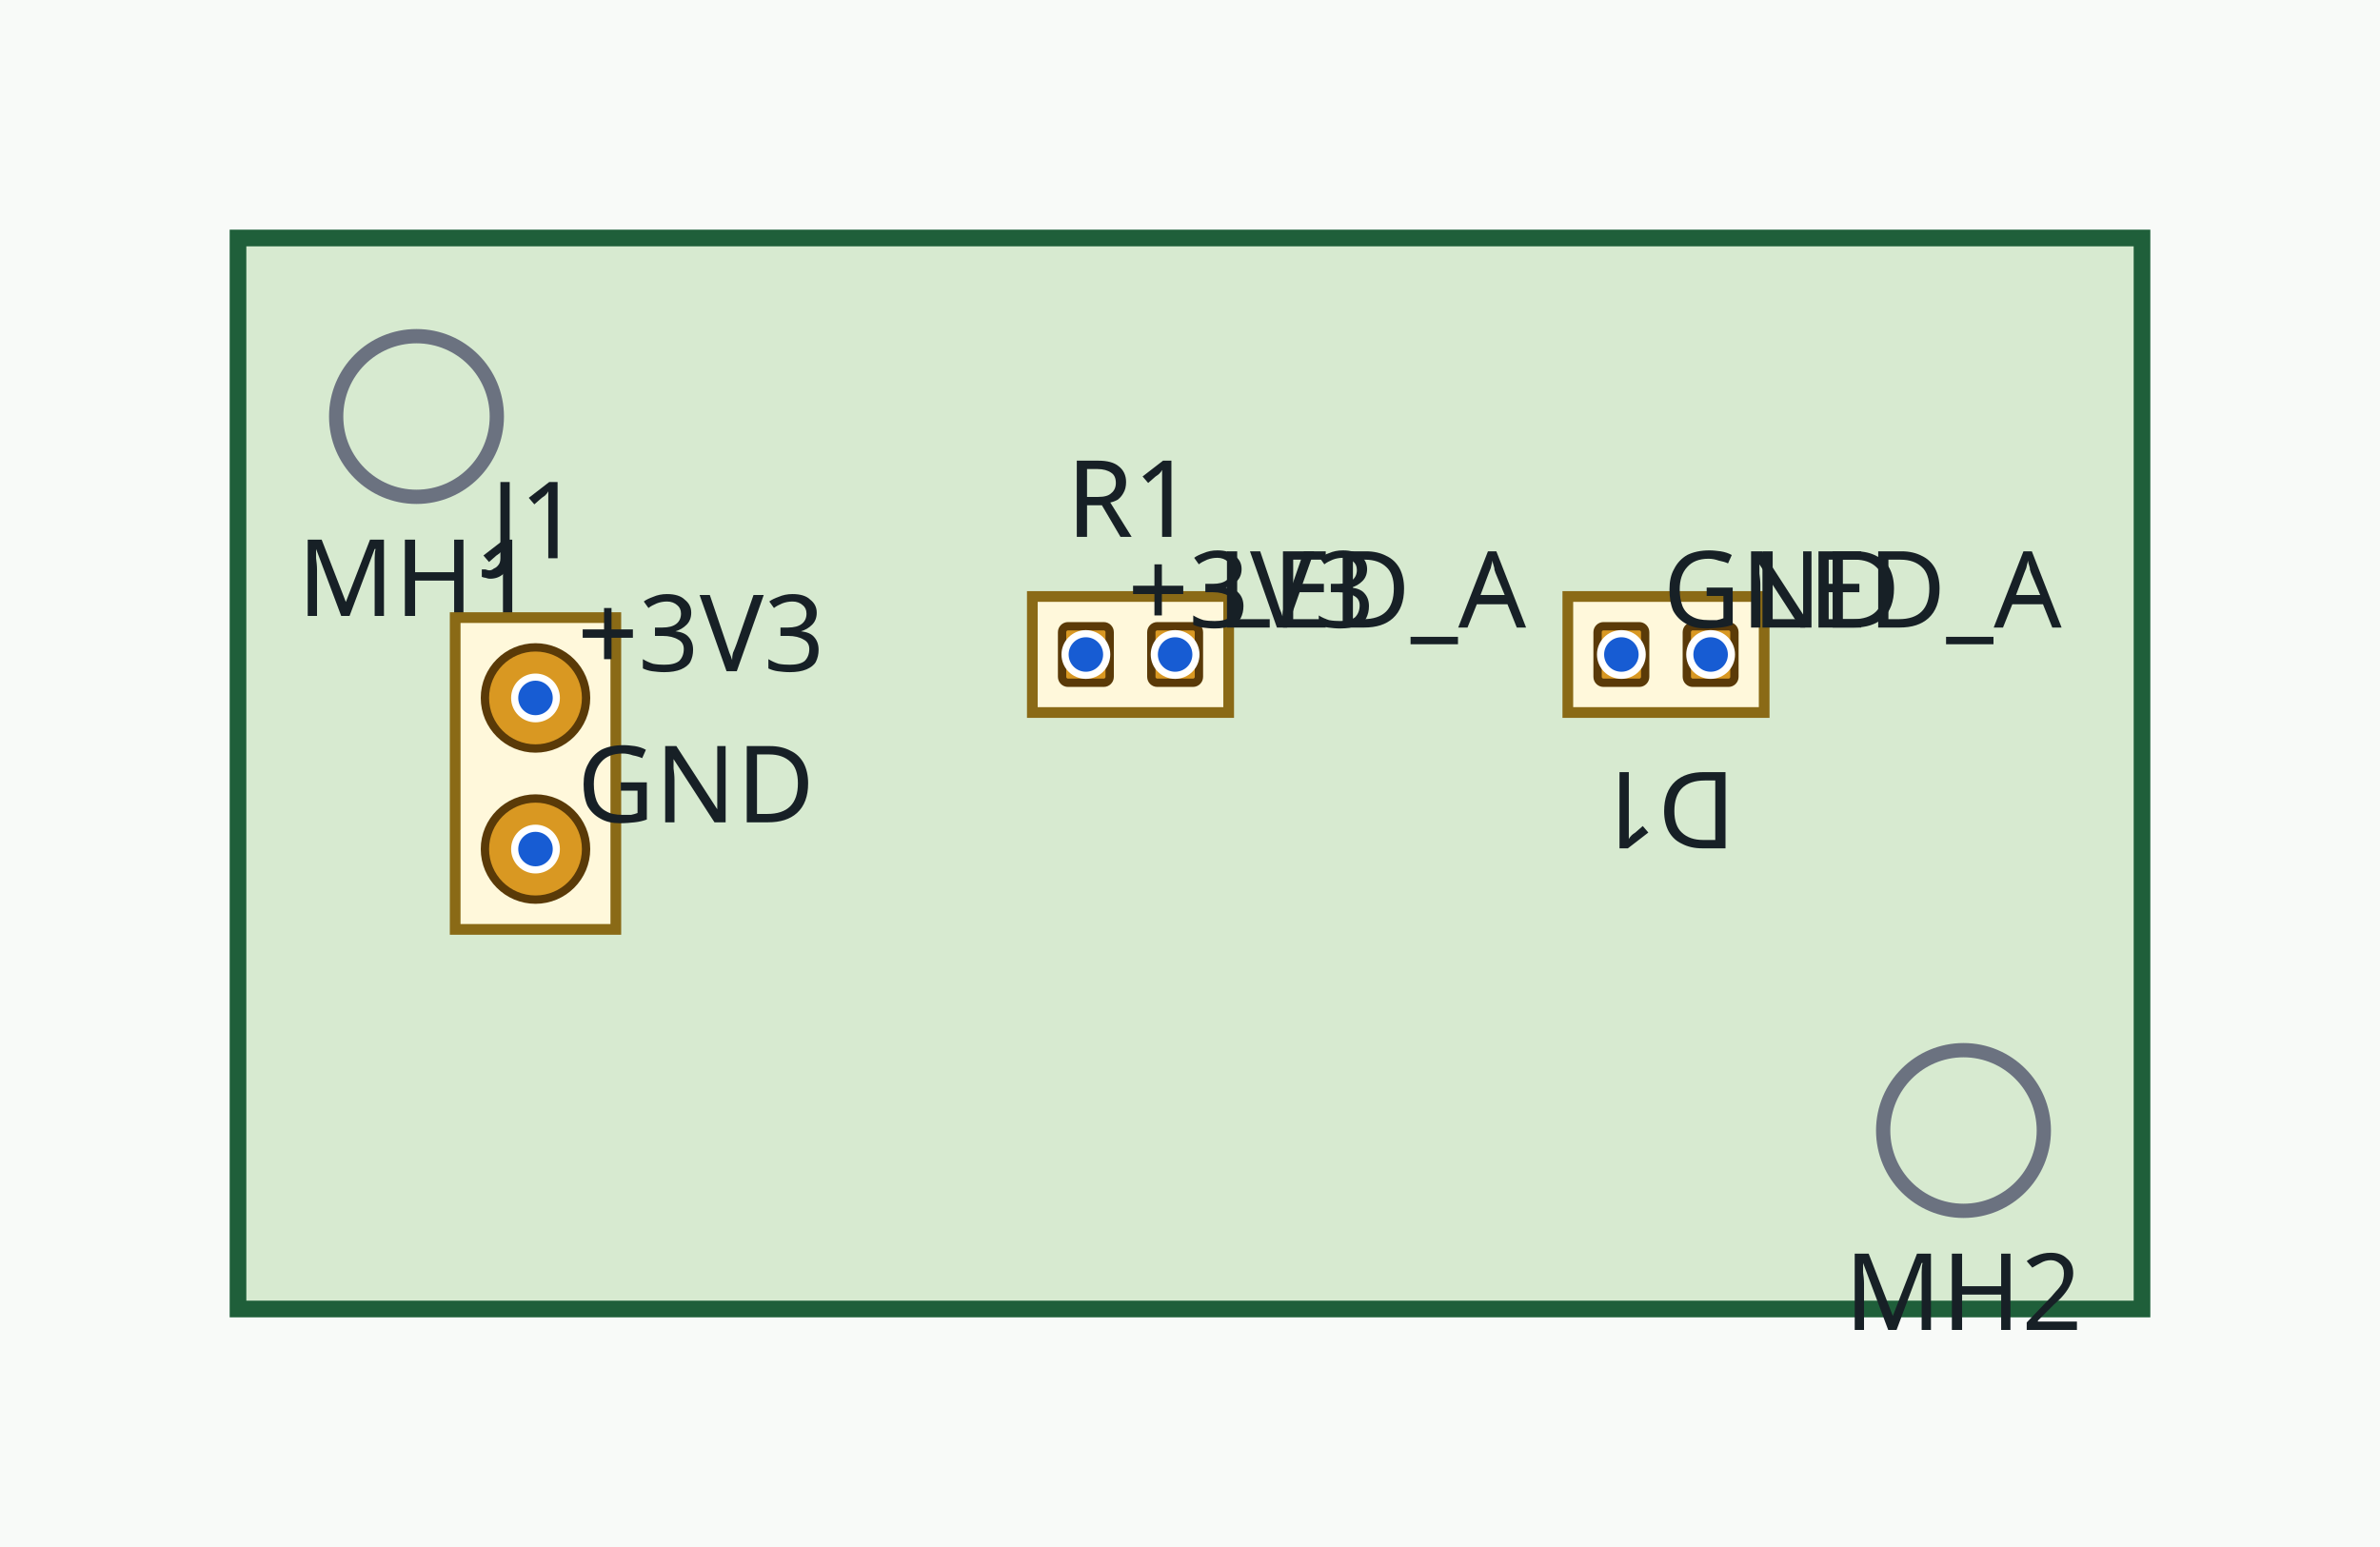
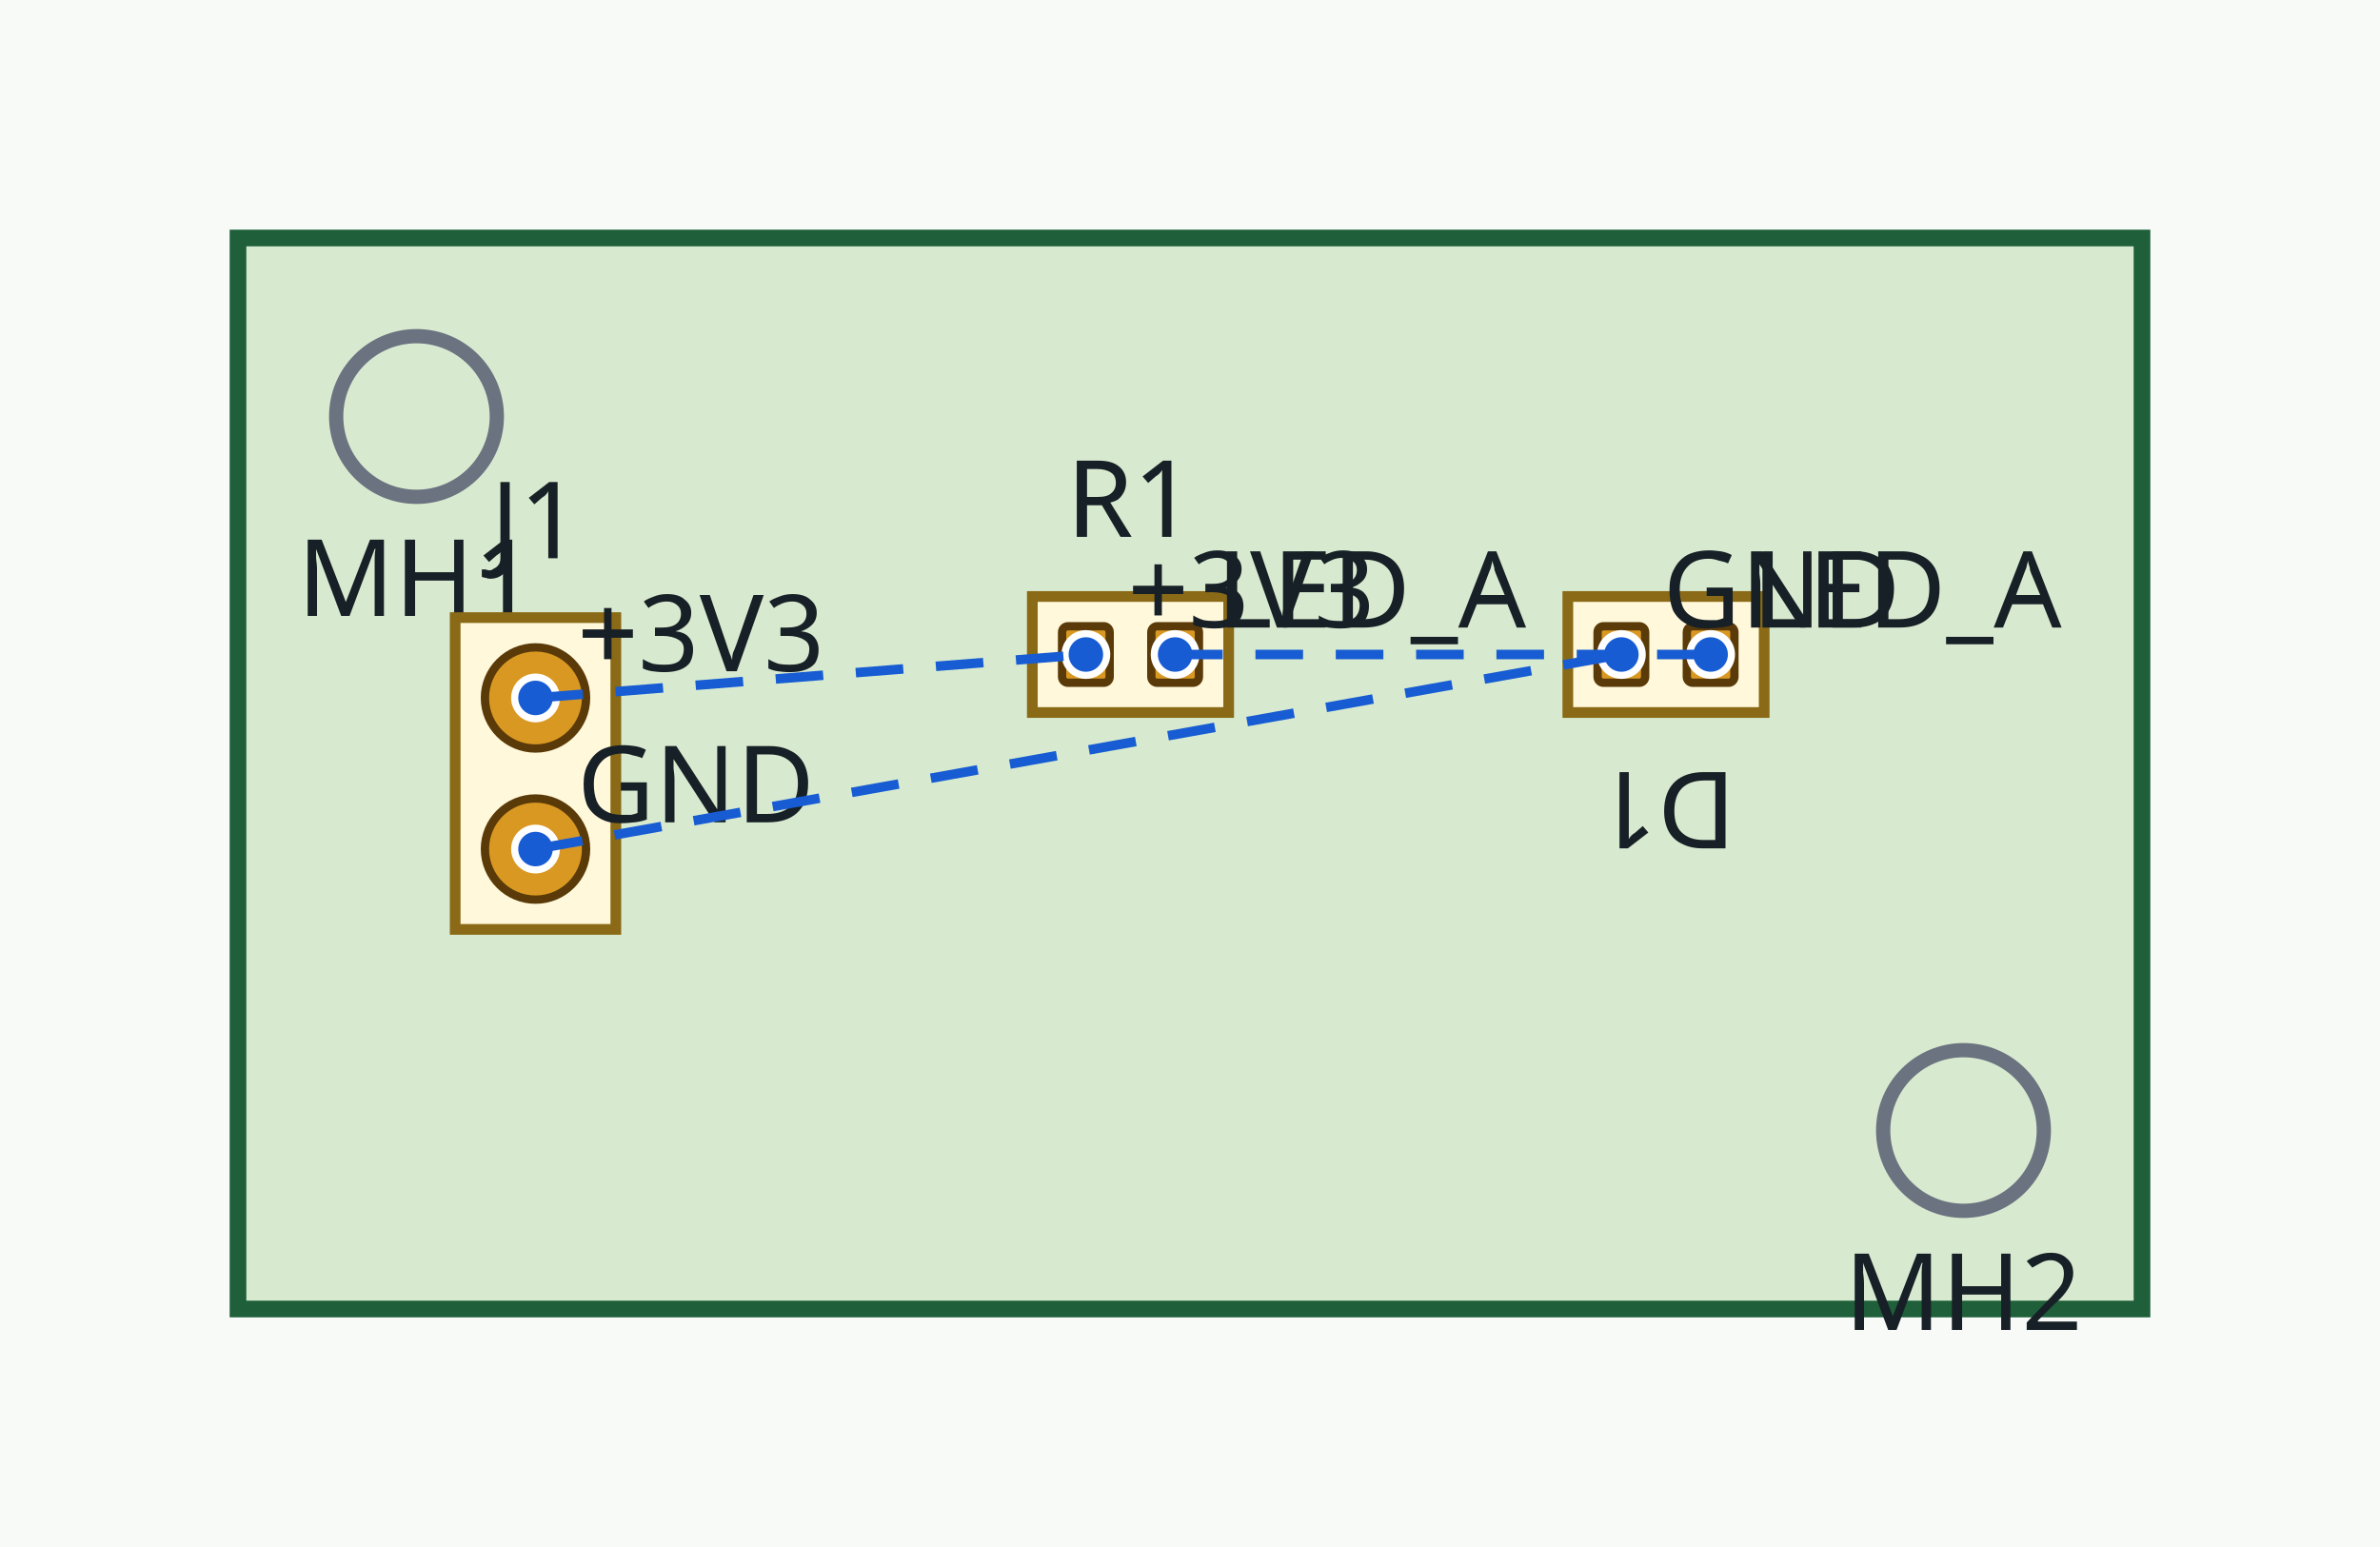
<svg xmlns="http://www.w3.org/2000/svg" class="pcb-placement-preview" viewBox="0 0 40 26" width="40mm" height="26mm" data-board="board:0" data-board-name="First Board LED" data-units="mm">
  <style>
    .board-background{fill:#f8faf8}
    .board-outline{fill:#d7ead0;stroke:#1f5f3a;stroke-width:0.28}
    .board-feature{fill:none;stroke:#6b7280;stroke-width:0.24}
    .board-feature-label,.reference-designator,.pad-net-label,.diagnostic-label{font:1.8px sans-serif;fill:#172026}
    .footprint-body{fill:#fff8db;stroke:#8a6a16;stroke-width:0.18}
    .footprint-pad{fill:#d99822;stroke:#5a3a08;stroke-width:0.14}
    .pad-overlay{fill:#175cd3;stroke:#ffffff;stroke-width:0.12}
    .ratsnest{fill:none;stroke:#175cd3;stroke-width:0.16;stroke-dasharray:0.8 0.55}
    .diagnostic-marker{fill:none;stroke:#b42318;stroke-width:0.28;stroke-dasharray:0.9 0.55}
    .diagnostic-label{fill:#b42318}
  </style>
  <rect class="board-background" x="0" y="0" width="40" height="26" />
  <g class="board-content" transform="translate(4 4)">
    <polygon class="board-outline" data-board="board:0" points="0,0 32,0 32,18 0,18" />
    <g class="layer layer-board-features">
      <circle class="board-feature mounting-hole" data-board-feature="board_feature:0" cx="3" cy="3" r="1.35" />
      <text class="board-feature-label" data-board-feature="board_feature:0" x="3" y="6.35" text-anchor="middle">MH1</text>
      <circle class="board-feature mounting-hole" data-board-feature="board_feature:1" cx="29" cy="15" r="1.35" />
      <text class="board-feature-label" data-board-feature="board_feature:1" x="29" y="18.35" text-anchor="middle">MH2</text>
    </g>
    <g class="layer layer-footprints">
      <g class="component-placement top locked" data-placement="component_placement:0" data-component="component:0" data-footprint-def="footprint_def:0" data-footprint="connectors:PinHeader_1x02_P2.54mm_Vertical" transform="translate(5 9) rotate(0)">
        <rect class="footprint-body" x="-1.35" y="-2.62" width="2.7" height="5.24" />
        <circle class="footprint-pad circle connected" data-pad-projection="pcb_pad:0:0" data-pad="footprint_pad:0" data-pin="pin:0" data-net="net:0" cx="0" cy="-1.27" r="0.85" />
        <circle class="footprint-pad circle connected" data-pad-projection="pcb_pad:0:1" data-pad="footprint_pad:1" data-pin="pin:1" data-net="net:2" cx="0" cy="1.27" r="0.85" />
        <text class="reference-designator" data-component="component:0" x="0" y="-3.62" text-anchor="middle">J1</text>
      </g>
      <g class="component-placement top" data-placement="component_placement:1" data-component="component:1" data-footprint-def="footprint_def:1" data-footprint="passives:R_0603_1608Metric" transform="translate(15 7) rotate(0)">
        <rect class="footprint-body" x="-1.65" y="-0.975" width="3.3" height="1.95" />
        <rect class="footprint-pad rounded-rectangle connected" data-pad-projection="pcb_pad:1:0" data-pad="footprint_pad:0" data-pin="pin:2" data-net="net:0" x="-1.15" y="-0.475" width="0.8" height="0.95" rx="0.1" ry="0.1" />
        <rect class="footprint-pad rounded-rectangle connected" data-pad-projection="pcb_pad:1:1" data-pad="footprint_pad:1" data-pin="pin:3" data-net="net:1" x="0.35" y="-0.475" width="0.8" height="0.95" rx="0.1" ry="0.1" />
        <text class="reference-designator" data-component="component:1" x="0" y="-1.975" text-anchor="middle">R1</text>
      </g>
      <g class="component-placement top" data-placement="component_placement:2" data-component="component:2" data-footprint-def="footprint_def:2" data-footprint="leds:LED_0603_1608Metric" transform="translate(24 7) rotate(180)">
        <rect class="footprint-body" x="-1.65" y="-0.975" width="3.3" height="1.95" />
        <rect class="footprint-pad rounded-rectangle connected" data-pad-projection="pcb_pad:2:0" data-pad="footprint_pad:0" data-pin="pin:4" data-net="net:1" x="-1.15" y="-0.475" width="0.8" height="0.95" rx="0.1" ry="0.1" />
        <rect class="footprint-pad rounded-rectangle connected" data-pad-projection="pcb_pad:2:1" data-pad="footprint_pad:1" data-pin="pin:5" data-net="net:2" x="0.35" y="-0.475" width="0.8" height="0.95" rx="0.1" ry="0.1" />
        <text class="reference-designator" data-component="component:2" x="0" y="-1.975" text-anchor="middle">D1</text>
      </g>
    </g>
    <g class="layer layer-pad-overlays">
      <circle class="pad-overlay connected" data-pad-projection="pcb_pad:0:0" data-net="net:0" cx="5" cy="7.73" r="0.35" />
      <text class="pad-net-label connected" data-pad-projection="pcb_pad:0:0" data-net="net:0" x="5.7" y="7.28">+3V3</text>
      <circle class="pad-overlay connected" data-pad-projection="pcb_pad:0:1" data-net="net:2" cx="5" cy="10.27" r="0.35" />
      <text class="pad-net-label connected" data-pad-projection="pcb_pad:0:1" data-net="net:2" x="5.7" y="9.82">GND</text>
      <circle class="pad-overlay connected" data-pad-projection="pcb_pad:1:0" data-net="net:0" cx="14.25" cy="7" r="0.35" />
      <text class="pad-net-label connected" data-pad-projection="pcb_pad:1:0" data-net="net:0" x="14.95" y="6.55">+3V3</text>
      <circle class="pad-overlay connected" data-pad-projection="pcb_pad:1:1" data-net="net:1" cx="15.75" cy="7" r="0.35" />
      <text class="pad-net-label connected" data-pad-projection="pcb_pad:1:1" data-net="net:1" x="16.45" y="6.55">LED_A</text>
      <circle class="pad-overlay connected" data-pad-projection="pcb_pad:2:0" data-net="net:1" cx="24.75" cy="7" r="0.35" />
      <text class="pad-net-label connected" data-pad-projection="pcb_pad:2:0" data-net="net:1" x="25.45" y="6.55">LED_A</text>
      <circle class="pad-overlay connected" data-pad-projection="pcb_pad:2:1" data-net="net:2" cx="23.25" cy="7" r="0.35" />
      <text class="pad-net-label connected" data-pad-projection="pcb_pad:2:1" data-net="net:2" x="23.95" y="6.55">GND</text>
    </g>
    <g class="layer layer-ratsnest">
+       <line id="ratsnest-edge-net-0-0" class="ratsnest ratsnest-edge" data-ratsnest-edge="ratsnest:0:0" data-net="net:0" data-from-pad="pcb_pad:0:0" data-to-pad="pcb_pad:1:0" x1="5" y1="7.73" x2="14.25" y2="7" />
+       <line id="ratsnest-edge-net-1-0" class="ratsnest ratsnest-edge" data-ratsnest-edge="ratsnest:1:0" data-net="net:1" data-from-pad="pcb_pad:1:1" data-to-pad="pcb_pad:2:0" x1="15.75" y1="7" x2="24.75" y2="7" />
+       <line id="ratsnest-edge-net-2-0" class="ratsnest ratsnest-edge" data-ratsnest-edge="ratsnest:2:0" data-net="net:2" data-from-pad="pcb_pad:0:1" data-to-pad="pcb_pad:2:1" x1="5" y1="10.27" x2="23.25" y2="7" />
    </g>
    <g class="layer layer-diagnostics">
    </g>
  </g>
</svg>
